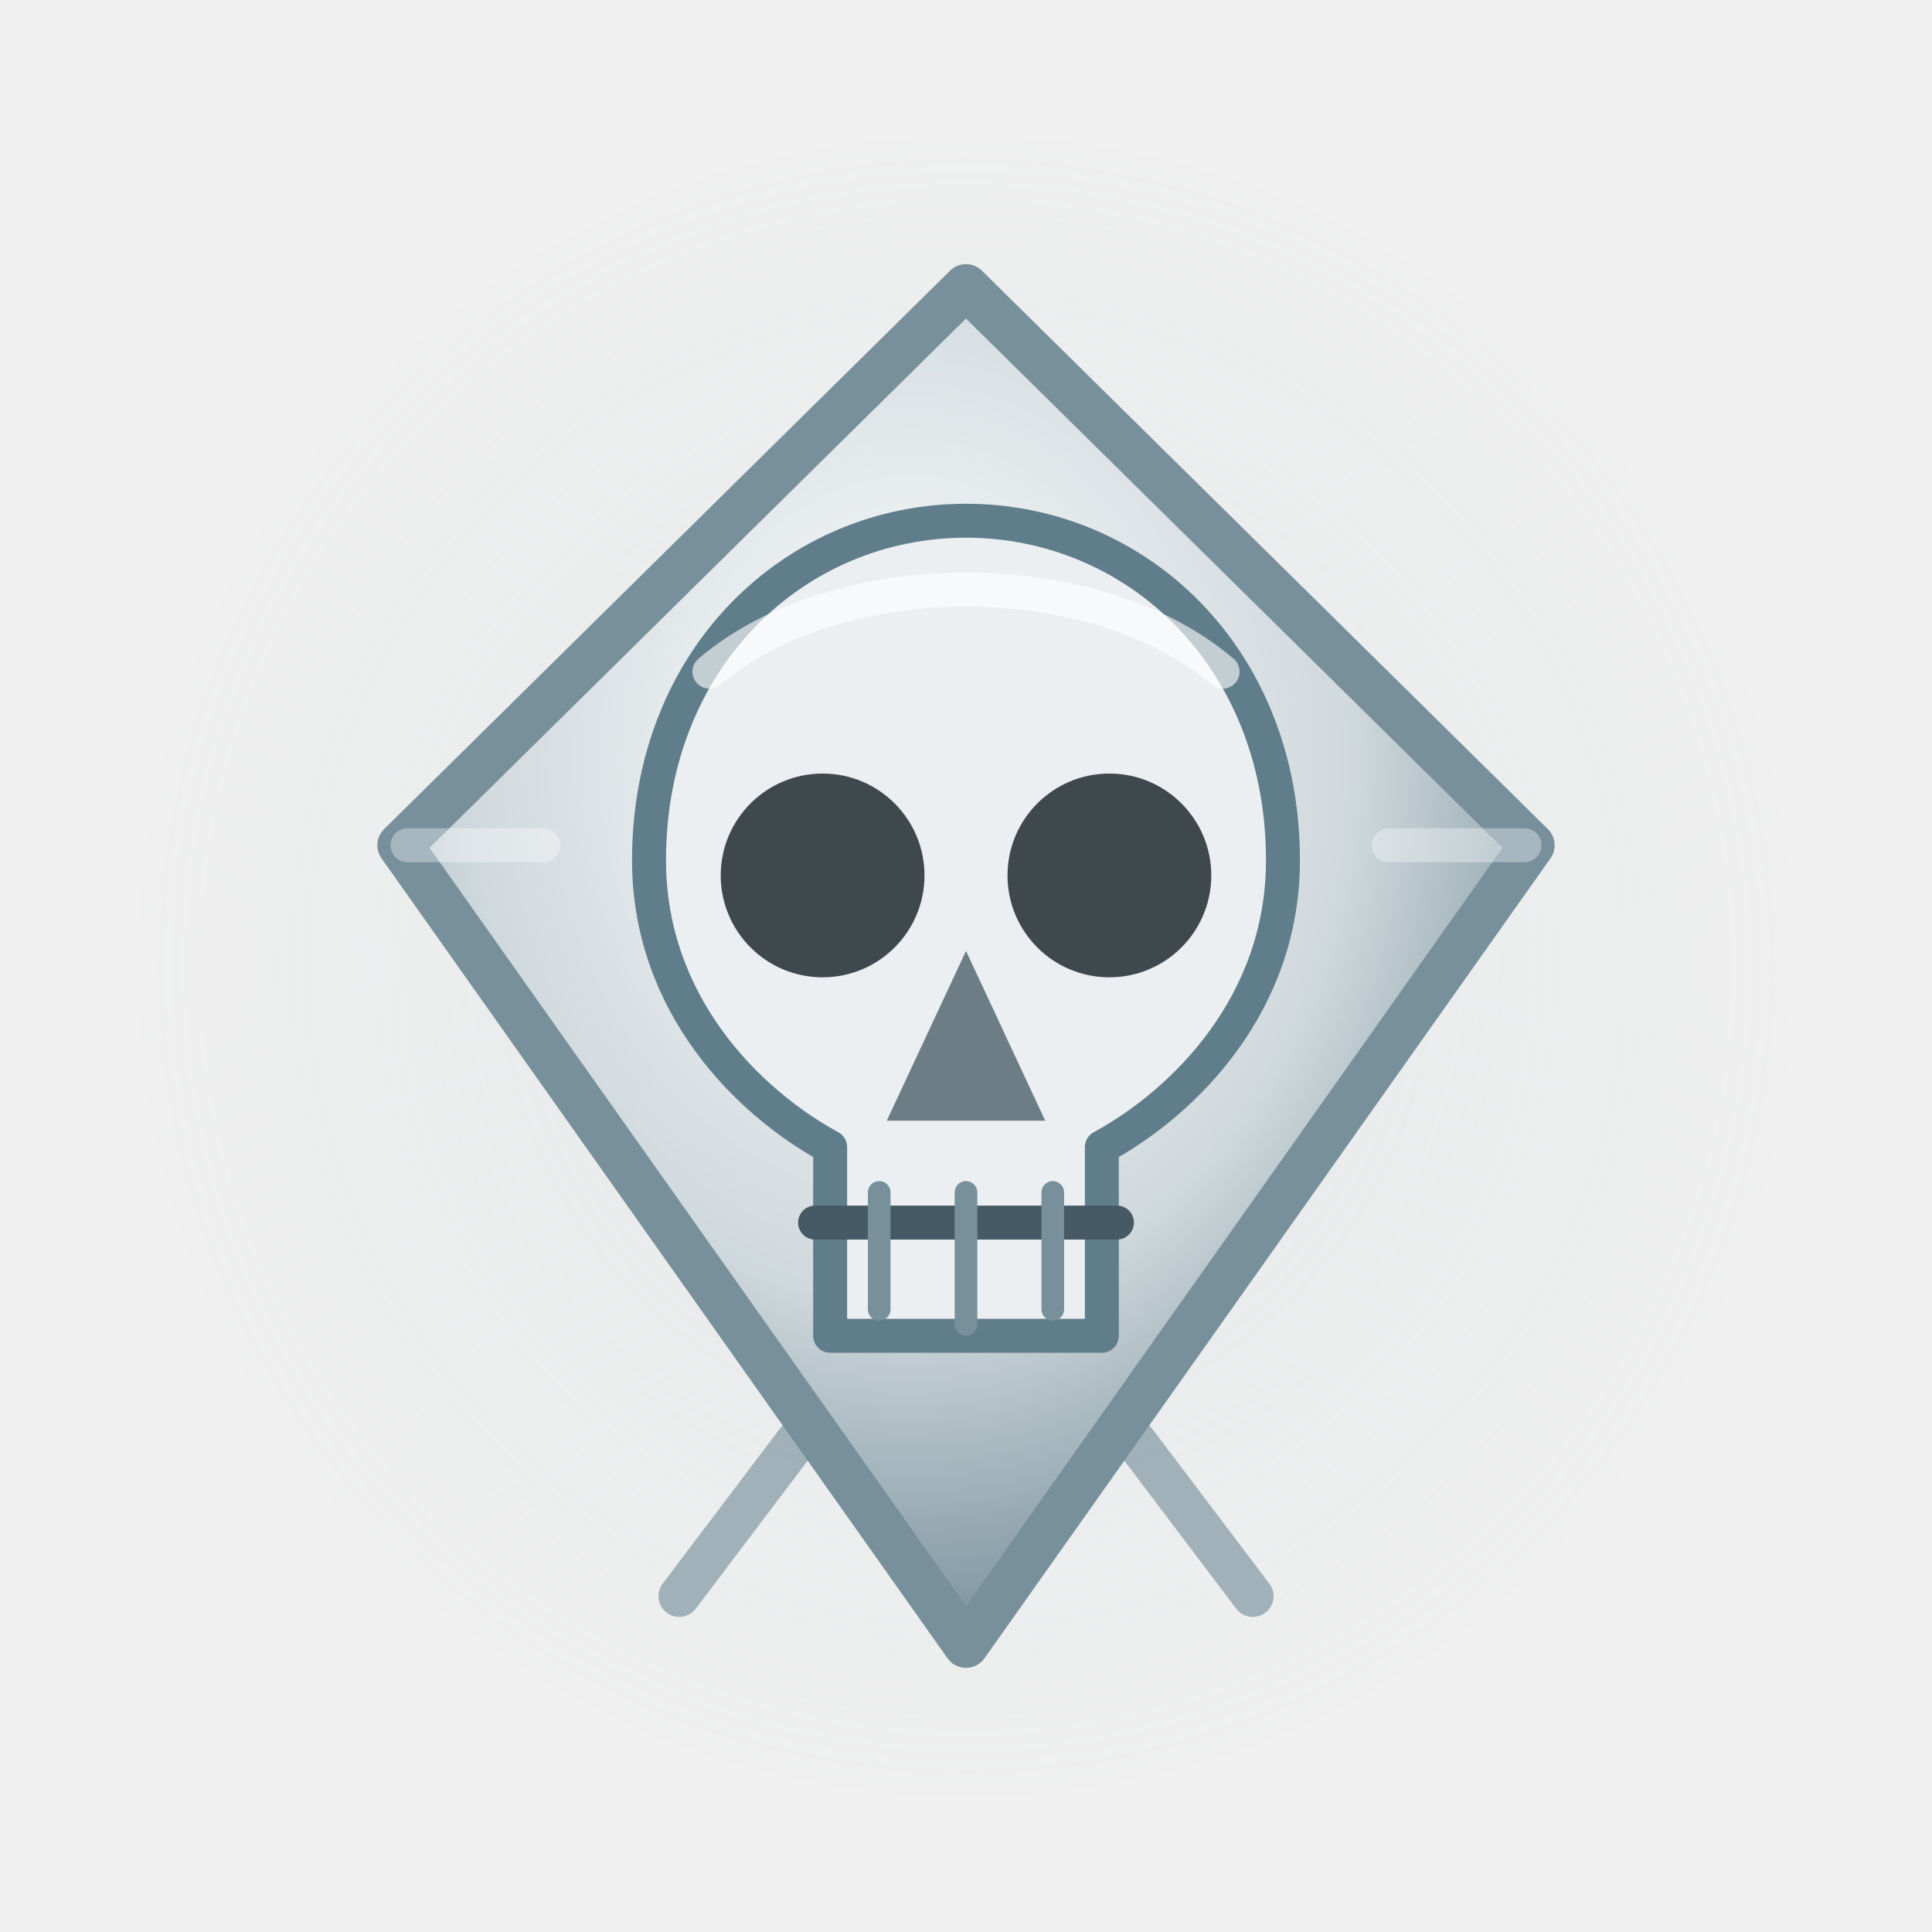
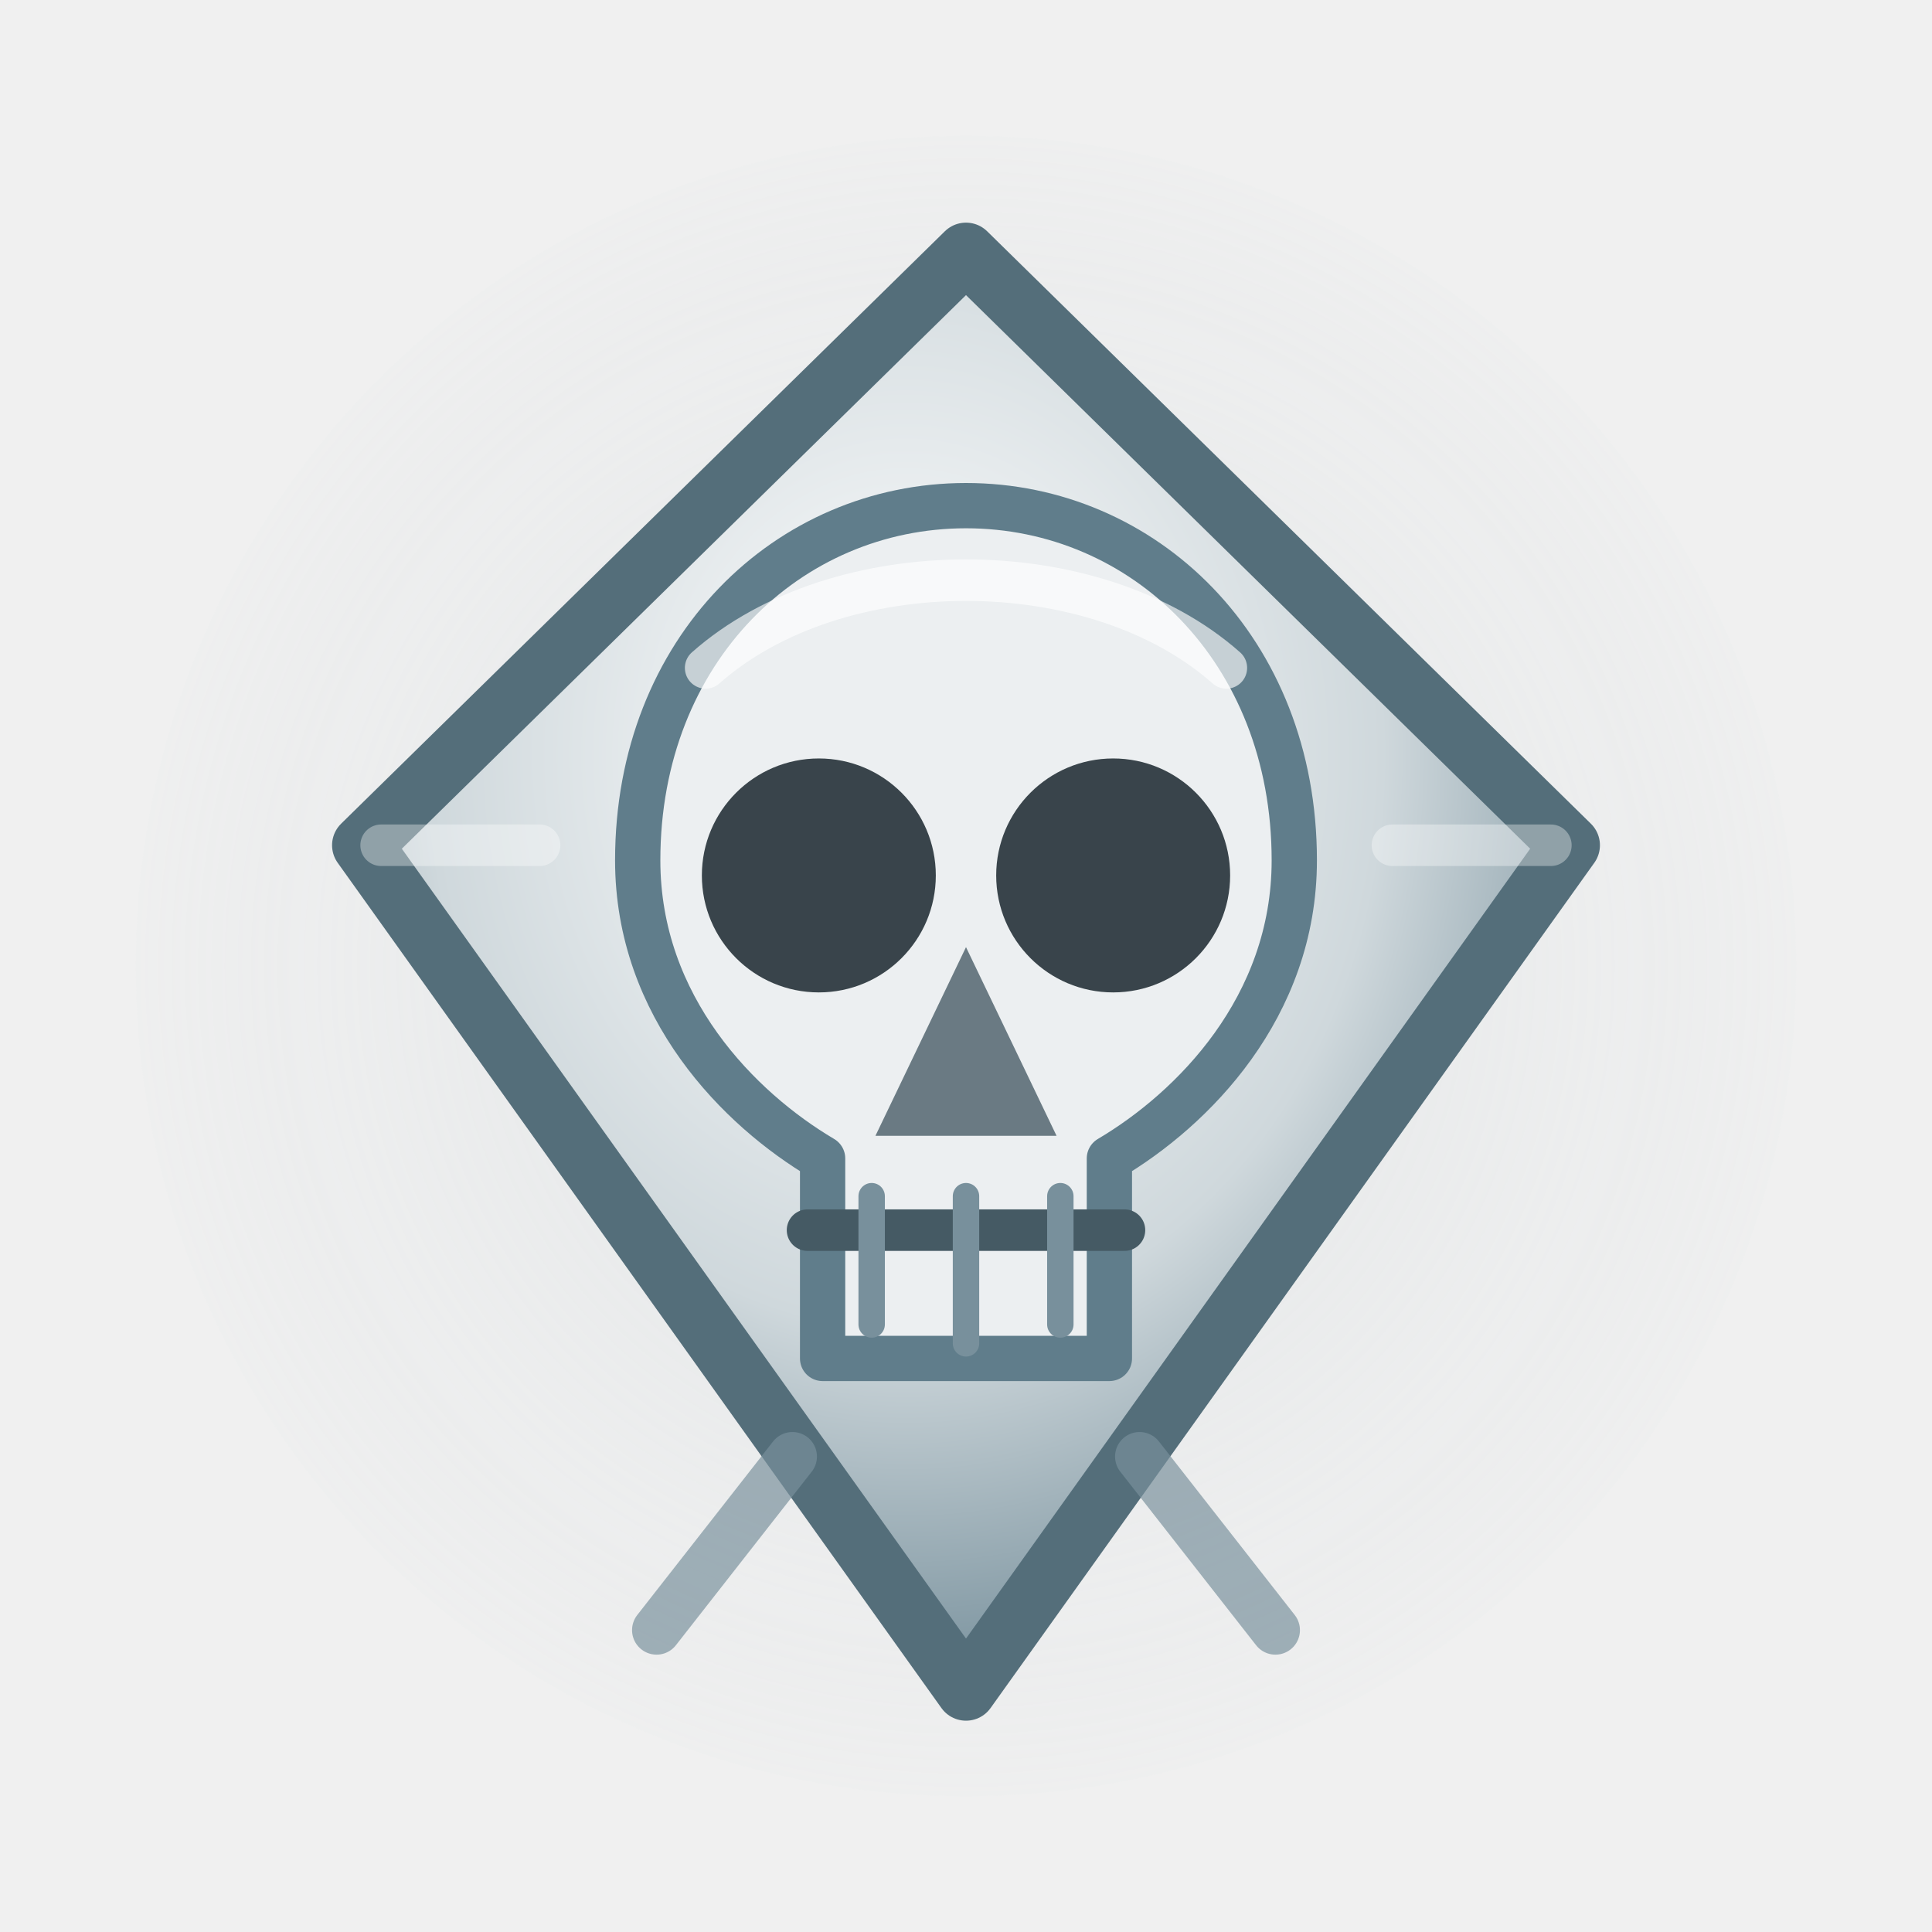
<svg xmlns="http://www.w3.org/2000/svg" width="1024" height="1024" viewBox="0 0 512 512" role="img" aria-label="Skeleton enemy sprite">
  <defs>
    <radialGradient id="body" cx="45%" cy="35%" r="72%">
      <stop offset="0%" stop-color="#ffffff" />
      <stop offset="55%" stop-color="#cfd8dc" />
      <stop offset="100%" stop-color="#607d8b" />
    </radialGradient>
    <radialGradient id="glow" cx="50%" cy="50%" r="62%">
-       <stop offset="0%" stop-color="#cfd8dc" stop-opacity="0.28" />
+       <stop offset="0%" stop-color="#cfd8dc" stop-opacity="0.3" />
      <stop offset="100%" stop-color="#cfd8dc" stop-opacity="0" />
    </radialGradient>
  </defs>
  <circle cx="256" cy="256" r="220" fill="url(#glow)" />
  <g stroke-linecap="round" stroke-linejoin="round">
-     <path d="M256 76 L406 224 L256 436 L106 224 Z" fill="url(#body)" stroke="#78909c" stroke-width="12" />
-     <path d="M172 228 C172 174 211 138 256 138 C301 138 340 174 340 228 C340 266 314 292 292 304 L292 354 L220 354 L220 304 C198 292 172 266 172 228 Z" fill="#eceff1" stroke="#607d8b" stroke-width="9" />
-     <circle cx="218" cy="232" r="27" fill="#263238" opacity="0.88" />
-     <circle cx="294" cy="232" r="27" fill="#263238" opacity="0.88" />
-     <path d="M256 252 L235 297 L277 297 Z" fill="#455a64" opacity="0.76" />
-     <path d="M216 324 H296" stroke="#455a64" stroke-width="9" />
-     <path d="M233 316 V347 M256 316 V351 M279 316 V347" stroke="#78909c" stroke-width="6" />
-     <path d="M188 178 C222 149 290 149 324 178" stroke="#ffffff" stroke-width="9" fill="none" opacity="0.62" />
-     <path d="M144 224 L108 224 M404 224 L368 224" stroke="#ffffff" stroke-width="9" opacity="0.35" />
-     <path d="M211 382 L180 423 M301 382 L332 423" stroke="#78909c" stroke-width="11" opacity="0.65" />
+     <path d="M256 67 L416 224 L256 448 L96 224 Z" fill="url(#body)" stroke="#546e7a" stroke-width="16" />
+     <path d="M169 228 C169 172 209 134 256 134 C303 134 343 172 343 228 C343 267 316 294 294 307 L294 360 L218 360 L218 307 C196 294 169 267 169 228 Z" fill="#eceff1" stroke="#607d8b" stroke-width="12" />
+     <circle cx="217" cy="232" r="31" fill="#263238" opacity="0.9" />
+     <circle cx="295" cy="232" r="31" fill="#263238" opacity="0.9" />
+     <path d="M256 251 L232 301 L280 301 Z" fill="#455a64" opacity="0.78" />
+     <path d="M214 326 H298" stroke="#455a64" stroke-width="11" />
+     <path d="M231 317 V351 M256 317 V356 M281 317 V351" stroke="#78909c" stroke-width="7" />
+     <path d="M187 177 C222 146 290 146 325 177" stroke="#ffffff" stroke-width="11" fill="none" opacity="0.64" />
+     <path d="M143 224 L101 224 M411 224 L369 224" stroke="#ffffff" stroke-width="11" opacity="0.35" />
+     <path d="M210 386 L174 432 M302 386 L338 432" stroke="#78909c" stroke-width="13" opacity="0.68" />
  </g>
</svg>
